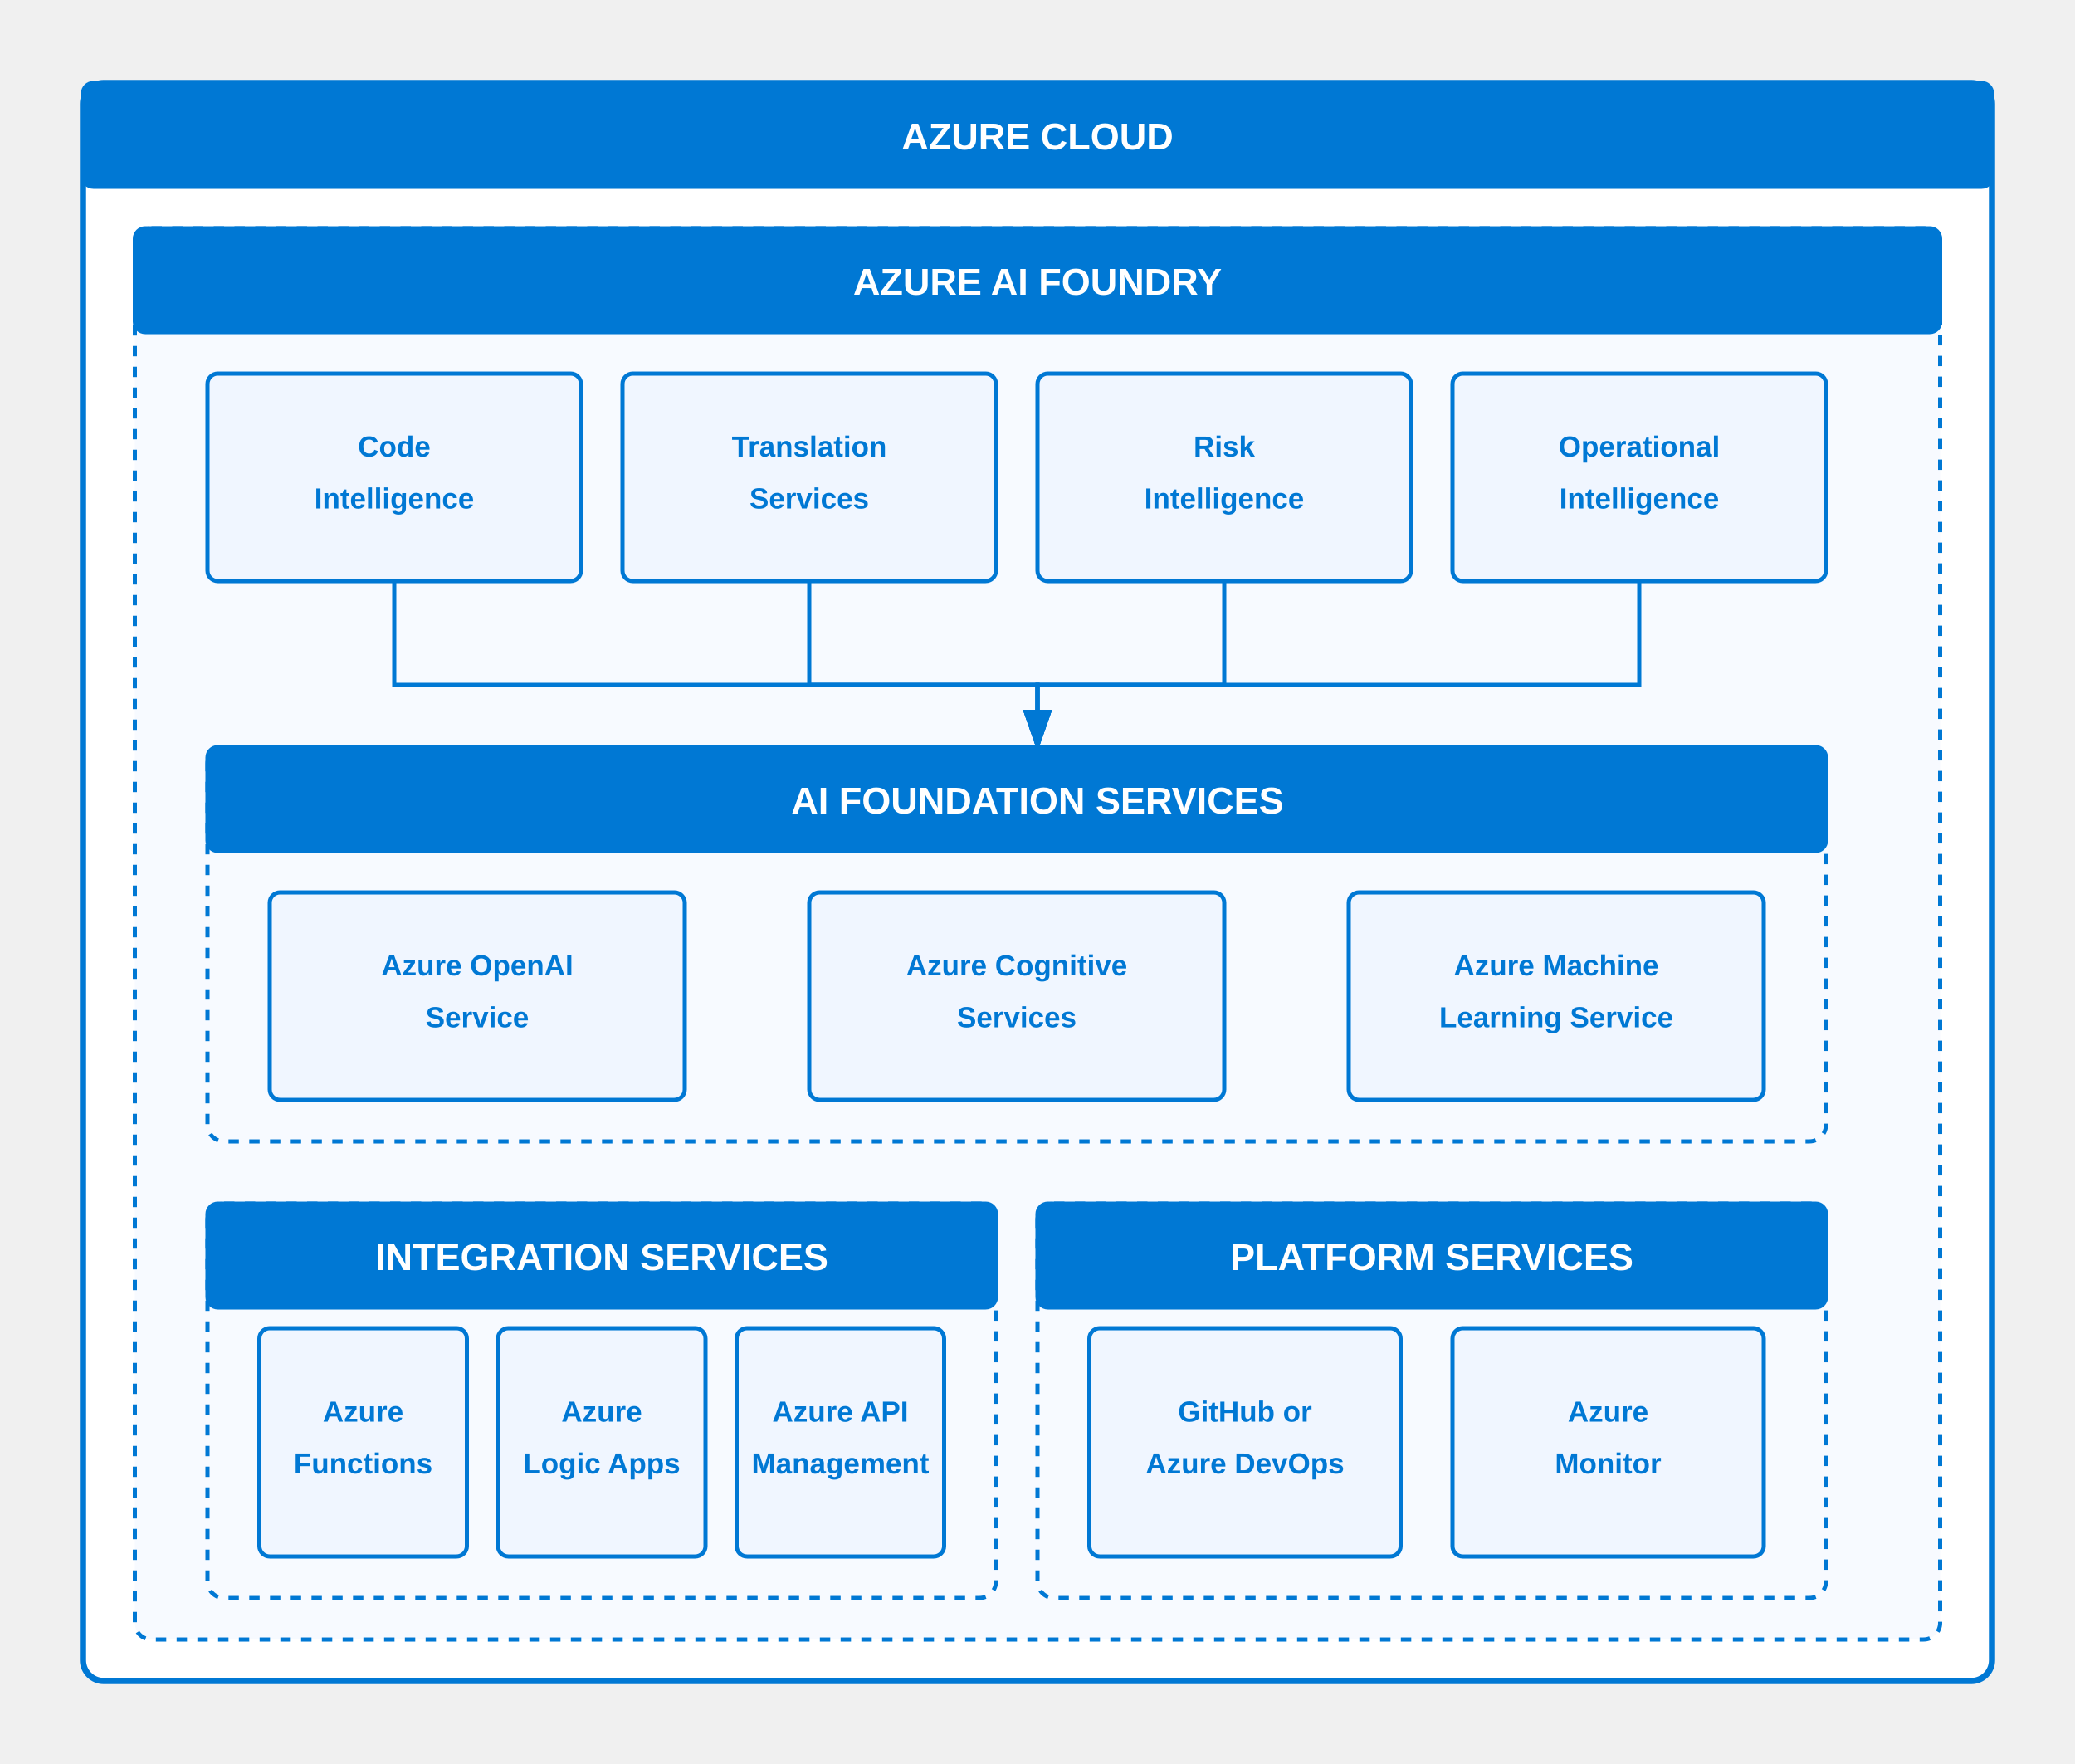
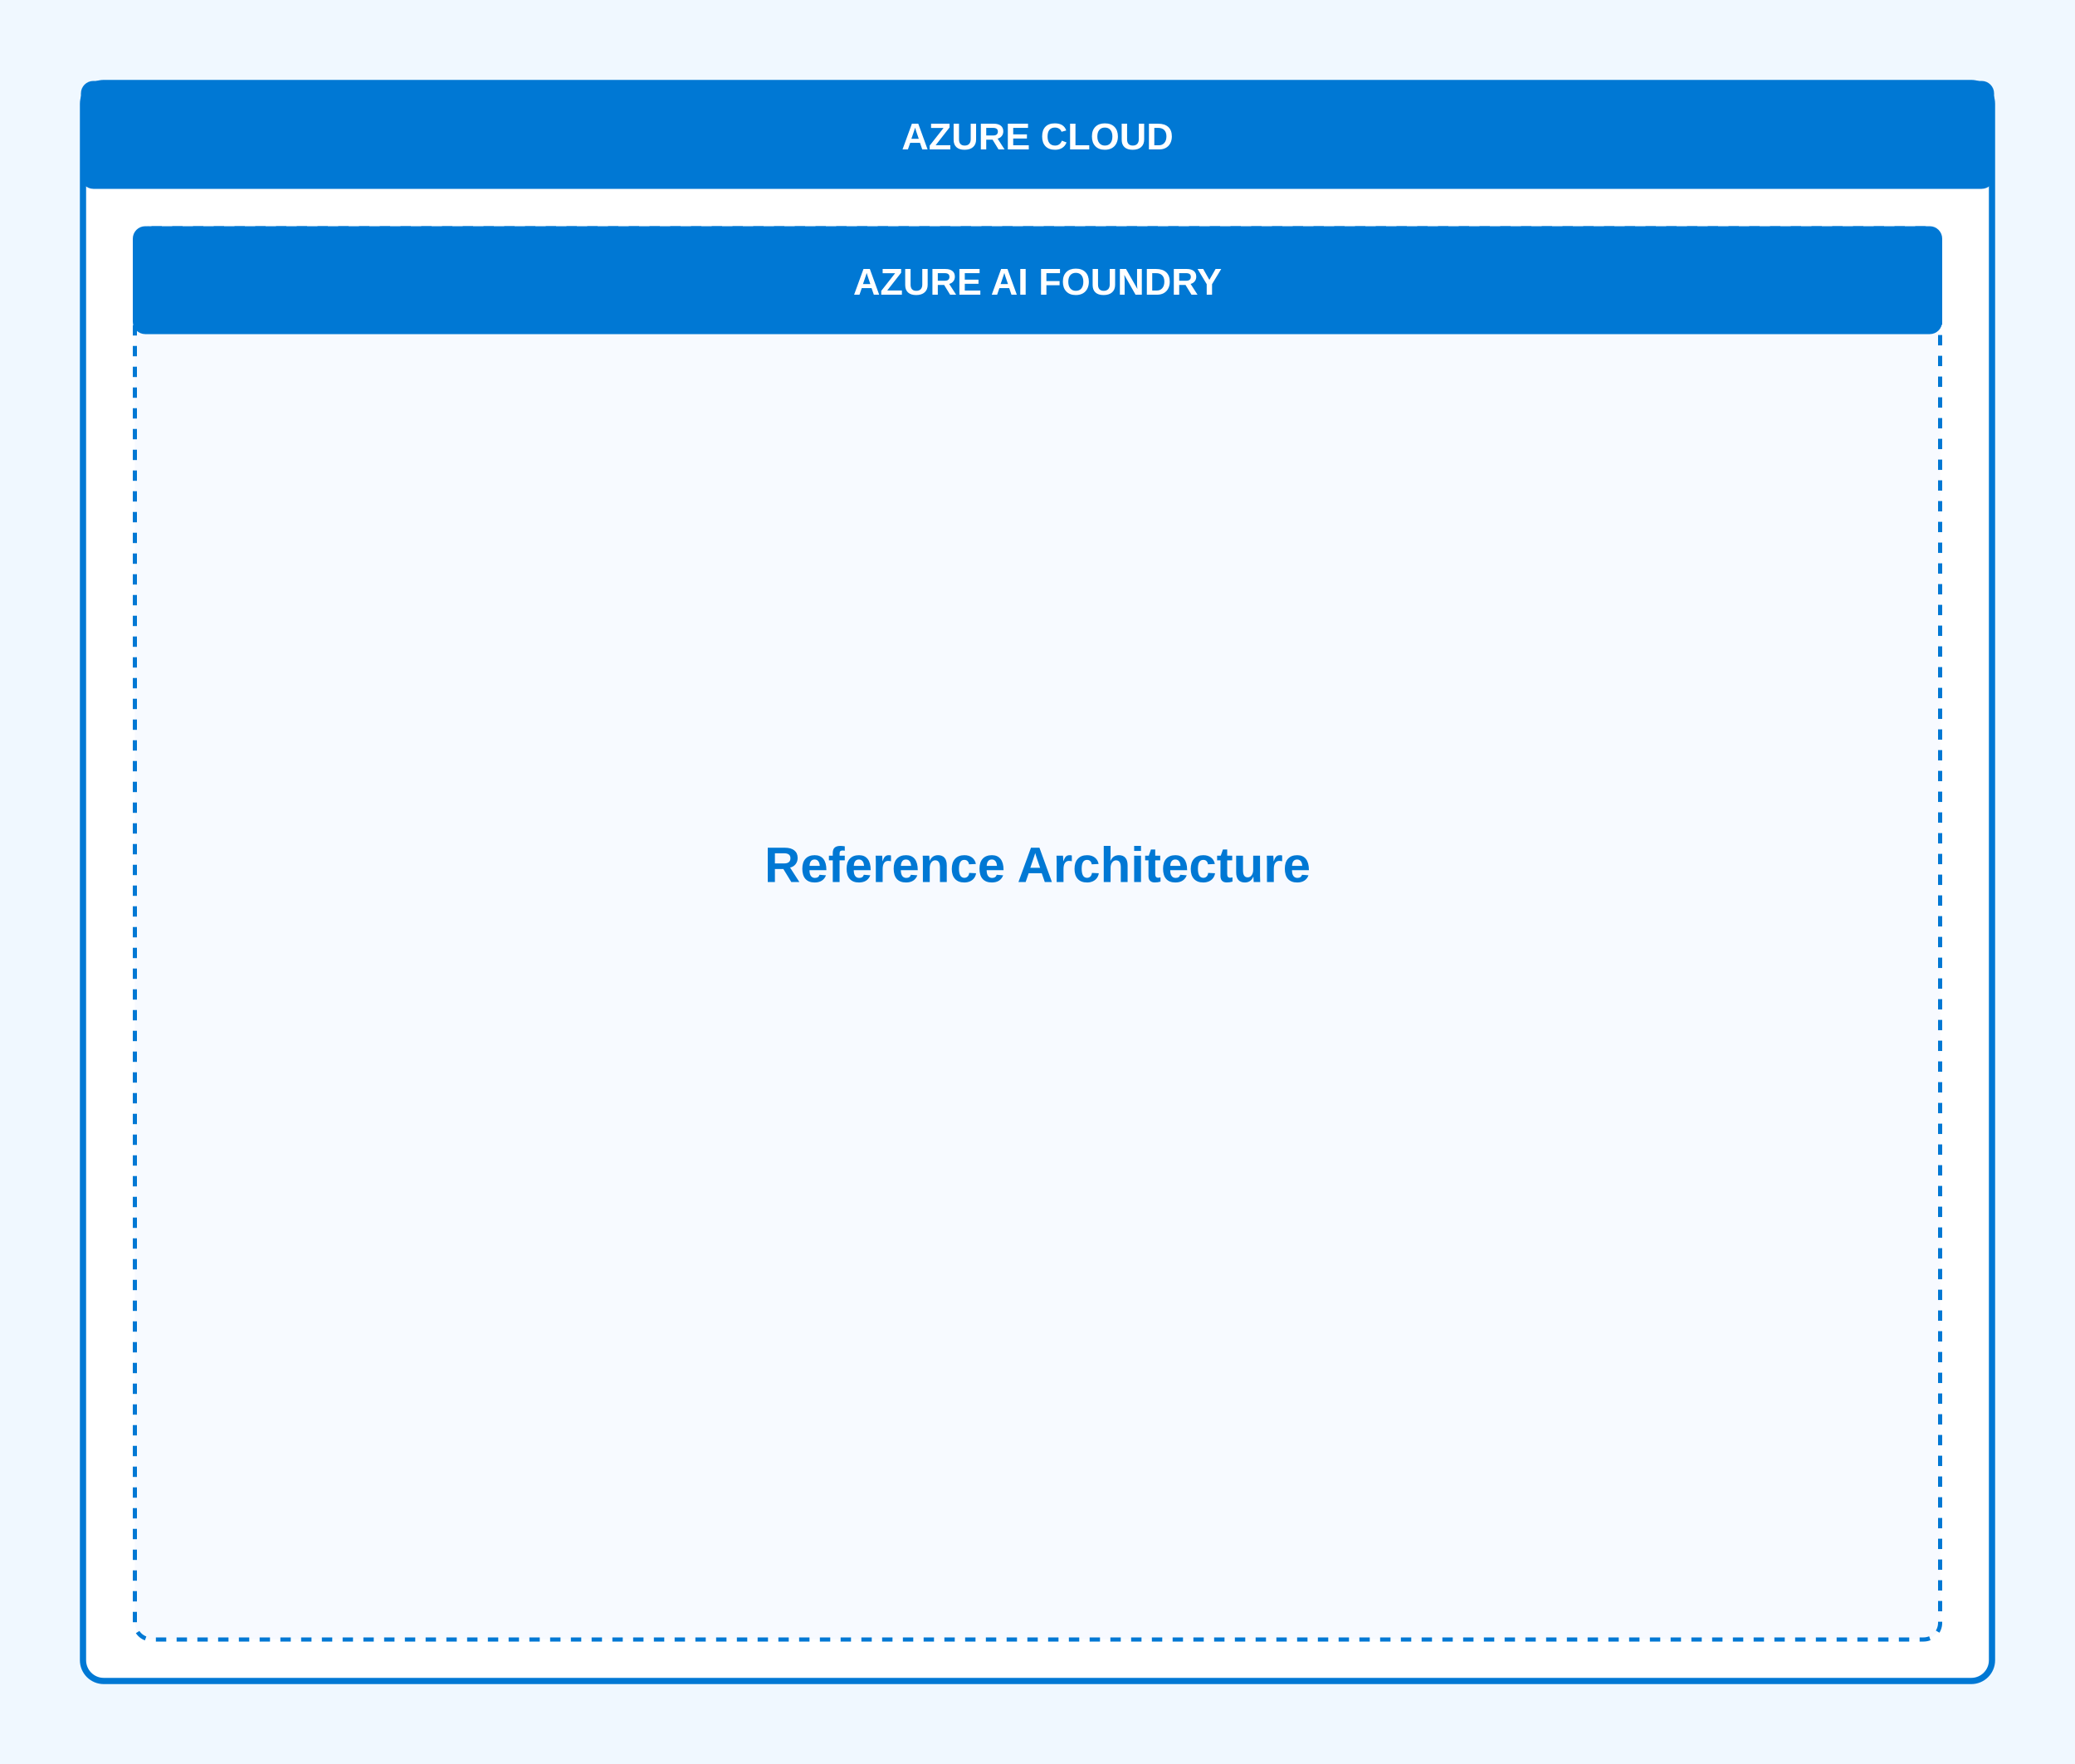
<svg xmlns="http://www.w3.org/2000/svg" width="1000" height="850">
-   <style>
-     .box {
-       fill: #f0f6ff;
-       stroke: #0078d4;
-       stroke-width: 2;
-       rx: 5;
-       ry: 5;
-     }
-     .header-box {
-       fill: #0078d4;
-       stroke: #0078d4;
-       stroke-width: 2;
-       rx: 5;
-       ry: 5;
-     }
-     .container {
-       fill: #f7faff;
-       stroke: #0078d4;
-       stroke-width: 2;
-       stroke-dasharray: 5,5;
-       rx: 8;
-       ry: 8;
-     }
-     .outer-container {
-       fill: #ffffff;
-       stroke: #0078d4;
-       stroke-width: 3;
-       rx: 10;
-       ry: 10;
-     }
-     .title {
-       font-family: 'Segoe UI', Arial, sans-serif;
-       font-size: 18px;
-       font-weight: bold;
-       fill: white;
-       text-anchor: middle;
-     }
-     .subtitle {
-       font-family: 'Segoe UI', Arial, sans-serif;
-       font-size: 16px;
-       font-weight: bold;
-       fill: #0078d4;
-       text-anchor: middle;
-     }
-     .box-title {
-       font-family: 'Segoe UI', Arial, sans-serif;
-       font-size: 14px;
-       font-weight: bold;
-       fill: #0078d4;
-       text-anchor: middle;
-     }
-     .arrow {
-       stroke: #0078d4;
-       stroke-width: 2;
-       fill: none;
-       marker-end: url(#arrowhead);
-     }
-   </style>
-   <defs>
-     <marker id="arrowhead" markerWidth="10" markerHeight="7" refX="9" refY="3.5" orient="auto">
-       <polygon points="0 0, 10 3.5, 0 7" fill="#0078d4" />
-     </marker>
-   </defs>
-   <rect x="40" y="40" width="920" height="770" class="outer-container" />
-   <rect x="40" y="40" width="920" height="50" class="header-box" />
-   <text x="500" y="72" class="title">AZURE CLOUD</text>
-   <rect x="65" y="110" width="870" height="680" class="container" />
-   <rect x="65" y="110" width="870" height="50" class="header-box" />
-   <text x="500" y="142" class="title">AZURE AI FOUNDRY</text>
-   <rect x="100" y="180" width="180" height="100" class="box" />
-   <text x="190" y="220" class="box-title">Code</text>
-   <text x="190" y="245" class="box-title">Intelligence</text>
-   <rect x="300" y="180" width="180" height="100" class="box" />
-   <text x="390" y="220" class="box-title">Translation</text>
-   <text x="390" y="245" class="box-title">Services</text>
-   <rect x="500" y="180" width="180" height="100" class="box" />
-   <text x="590" y="220" class="box-title">Risk</text>
-   <text x="590" y="245" class="box-title">Intelligence</text>
-   <rect x="700" y="180" width="180" height="100" class="box" />
-   <text x="790" y="220" class="box-title">Operational</text>
-   <text x="790" y="245" class="box-title">Intelligence</text>
-   <path d="M 190 280 L 190 330 L 500 330 L 500 360" class="arrow" />
-   <path d="M 390 280 L 390 330 L 500 330 L 500 360" class="arrow" />
-   <path d="M 590 280 L 590 330 L 500 330 L 500 360" class="arrow" />
-   <path d="M 790 280 L 790 330 L 500 330 L 500 360" class="arrow" />
-   <rect x="100" y="360" width="780" height="190" class="container" />
-   <rect x="100" y="360" width="780" height="50" class="header-box" />
-   <text x="500" y="392" class="title">AI FOUNDATION SERVICES</text>
-   <rect x="130" y="430" width="200" height="100" class="box" />
-   <text x="230" y="470" class="box-title">Azure OpenAI</text>
-   <text x="230" y="495" class="box-title">Service</text>
-   <rect x="390" y="430" width="200" height="100" class="box" />
-   <text x="490" y="470" class="box-title">Azure Cognitive</text>
-   <text x="490" y="495" class="box-title">Services</text>
-   <rect x="650" y="430" width="200" height="100" class="box" />
-   <text x="750" y="470" class="box-title">Azure Machine</text>
-   <text x="750" y="495" class="box-title">Learning Service</text>
-   <rect x="100" y="580" width="380" height="190" class="container" />
-   <rect x="100" y="580" width="380" height="50" class="header-box" />
-   <text x="290" y="612" class="title">INTEGRATION SERVICES</text>
-   <rect x="125" y="640" width="100" height="110" class="box" />
-   <text x="175" y="685" class="box-title">Azure</text>
-   <text x="175" y="710" class="box-title">Functions</text>
-   <rect x="240" y="640" width="100" height="110" class="box" />
-   <text x="290" y="685" class="box-title">Azure</text>
-   <text x="290" y="710" class="box-title">Logic Apps</text>
-   <rect x="355" y="640" width="100" height="110" class="box" />
-   <text x="405" y="685" class="box-title">Azure API</text>
-   <text x="405" y="710" class="box-title">Management</text>
-   <rect x="500" y="580" width="380" height="190" class="container" />
-   <rect x="500" y="580" width="380" height="50" class="header-box" />
-   <text x="690" y="612" class="title">PLATFORM SERVICES</text>
-   <rect x="525" y="640" width="150" height="110" class="box" />
-   <text x="600" y="685" class="box-title">GitHub or</text>
-   <text x="600" y="710" class="box-title">Azure DevOps</text>
-   <rect x="700" y="640" width="150" height="110" class="box" />
-   <text x="775" y="685" class="box-title">Azure</text>
-   <text x="775" y="710" class="box-title">Monitor</text>
+   <rect width="1000" height="850" fill="#f0f8ff" />
+   <rect x="40" y="40" width="920" height="770" fill="#ffffff" stroke="#0078d4" stroke-width="3" rx="10" ry="10" />
+   <rect x="40" y="40" width="920" height="50" fill="#0078d4" stroke="#0078d4" stroke-width="2" rx="5" ry="5" />
+   <text x="500" y="72" font-family="'Segoe UI', Arial, sans-serif" font-size="18px" font-weight="bold" fill="white" text-anchor="middle">AZURE CLOUD</text>
+   <rect x="65" y="110" width="870" height="680" fill="#f7faff" stroke="#0078d4" stroke-width="2" stroke-dasharray="5,5" rx="8" ry="8" />
+   <rect x="65" y="110" width="870" height="50" fill="#0078d4" stroke="#0078d4" stroke-width="2" rx="5" ry="5" />
+   <text x="500" y="142" font-family="'Segoe UI', Arial, sans-serif" font-size="18px" font-weight="bold" fill="white" text-anchor="middle">AZURE AI FOUNDRY</text>
+   <text x="500" y="425" font-family="'Segoe UI', Arial, sans-serif" font-size="24px" font-weight="bold" fill="#0078d4" text-anchor="middle">Reference Architecture</text>
</svg>
